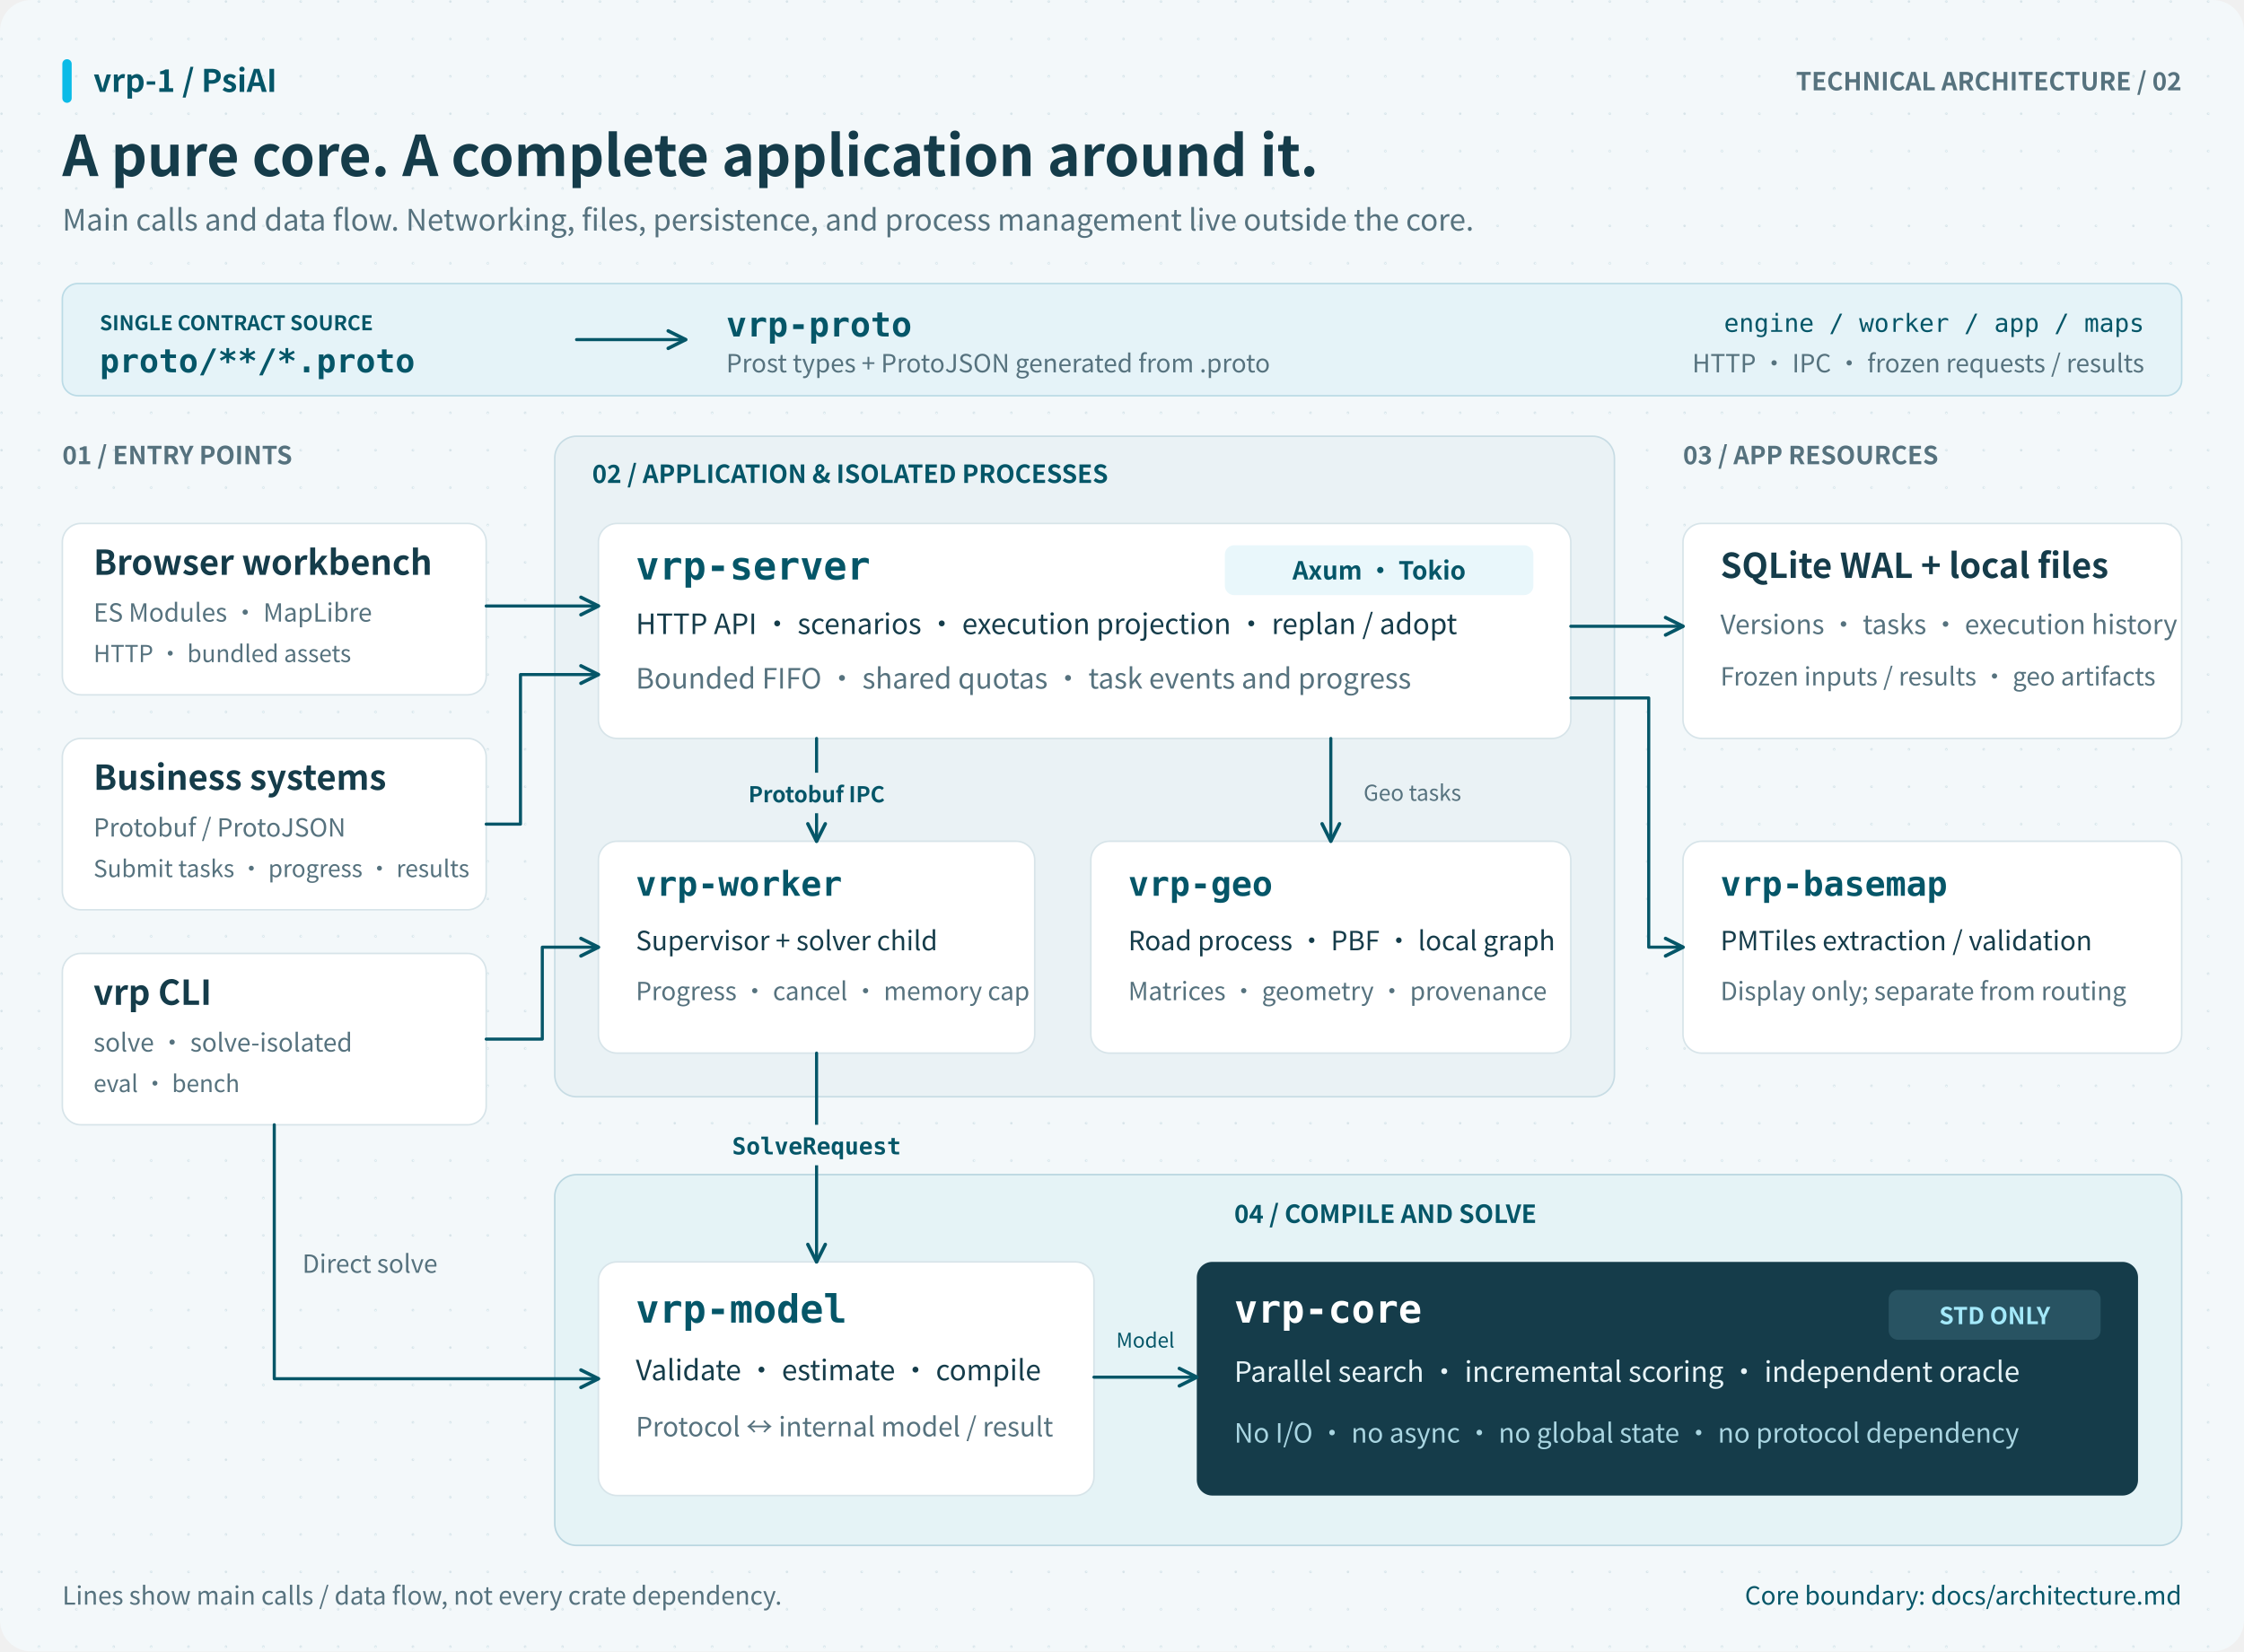
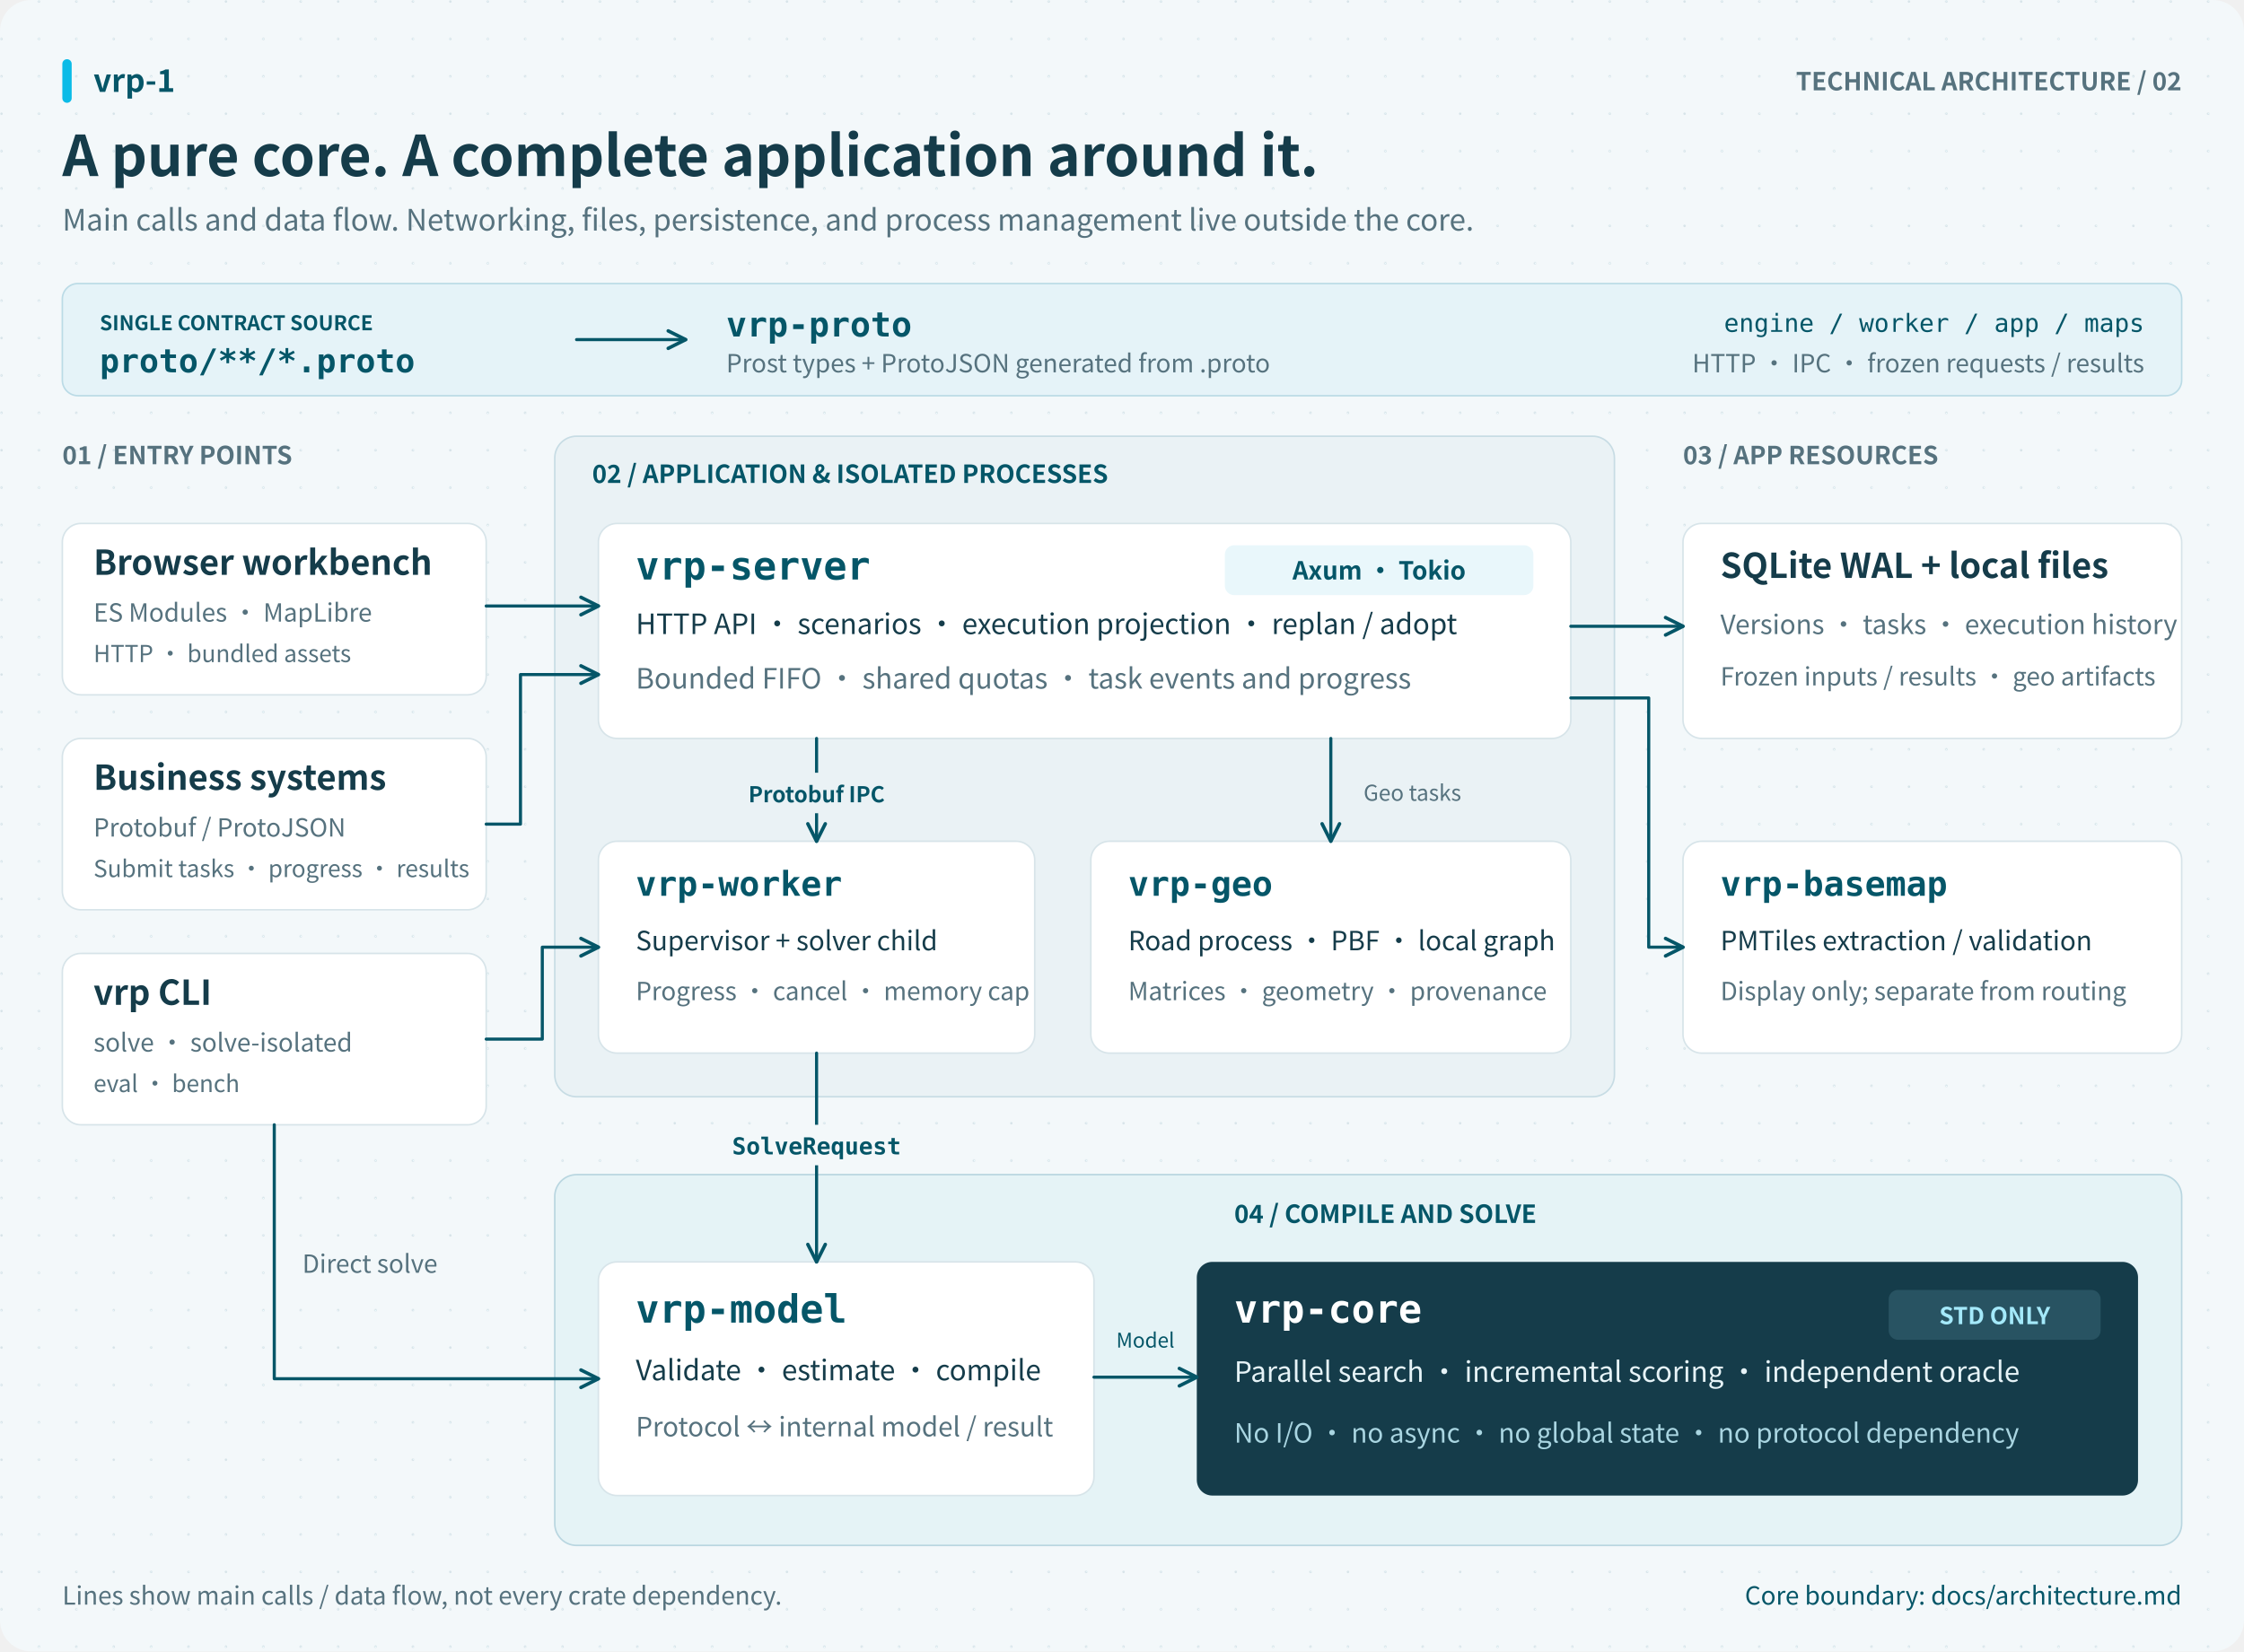
<svg xmlns="http://www.w3.org/2000/svg" width="1440" height="1060" viewBox="0 0 1440 1060" role="img" aria-labelledby="title desc" xml:lang="en">
  <defs>
    <pattern id="grid" width="24" height="24" patternUnits="userSpaceOnUse">
      <circle cx="1" cy="1" r=".8" fill="#d7e4e9" />
    </pattern>
    <marker id="arrow" viewBox="0 0 10 10" refX="9" refY="5" markerWidth="7" markerHeight="7" orient="auto-start-reverse">
      <path d="M1 1 9 5 1 9" fill="none" stroke="#055668" stroke-width="1.6" stroke-linecap="round" stroke-linejoin="round" />
    </marker>
    <marker id="feedback" viewBox="0 0 10 10" refX="9" refY="5" markerWidth="7" markerHeight="7" orient="auto">
      <path d="M1 1 9 5 1 9" fill="none" stroke="#bd5d13" stroke-width="1.6" stroke-linecap="round" stroke-linejoin="round" />
    </marker>
  </defs>
  <style>
    text { font-family: 'Segoe UI', 'Microsoft YaHei', 'Noto Sans CJK SC', sans-serif; }
    .mono { font-family: Consolas, 'DejaVu Sans Mono', monospace; }
  </style>
  <rect width="1440" height="1060" rx="20" fill="#f3f8fa" />
  <rect width="1440" height="1060" rx="20" fill="url(#grid)" />
  <rect x="40" y="38" width="6" height="28" rx="3" fill="#0bbbe7" stroke="none" />
-   <text x="60" y="59" font-size="20" fill="#055668" font-weight="700" text-anchor="start">vrp-1  /  PsiAI</text>
+   <text x="60" y="59" font-size="20" fill="#055668" font-weight="700" text-anchor="start">vrp-1</text>
  <text x="1400" y="58" font-size="16" fill="#56727e" font-weight="600" text-anchor="end">TECHNICAL ARCHITECTURE  /  02</text>
  <text x="40" y="113" font-size="36" fill="#153c4a" font-weight="700" text-anchor="start">A pure core. A complete application around it.</text>
  <text x="40" y="148" font-size="19" fill="#56727e" font-weight="400" text-anchor="start">Main calls and data flow. Networking, files, persistence, and process management live outside the core.</text>
  <rect x="40" y="182" width="1360" height="72" rx="10" fill="#e5f3f8" stroke="#bbdbe6" />
  <text x="64" y="212" font-size="13" fill="#055668" font-weight="700" text-anchor="start">SINGLE CONTRACT SOURCE</text>
  <text x="64" y="239" font-size="21" fill="#055668" font-weight="600" text-anchor="start" class="mono">proto/**/*.proto</text>
  <path d="M370 218 H440" fill="none" stroke="#055668" stroke-width="2" stroke-linecap="round" stroke-linejoin="round" marker-end="url(#arrow)" />
  <text x="466" y="216" font-size="22" fill="#055668" font-weight="600" text-anchor="start" class="mono">vrp-proto</text>
  <text x="466" y="239" font-size="16" fill="#56727e" font-weight="400" text-anchor="start">Prost types + ProtoJSON generated from .proto</text>
  <text x="1376" y="213" font-size="16" fill="#055668" font-weight="500" text-anchor="end" class="mono">engine  /  worker  /  app  /  maps</text>
  <text x="1376" y="239" font-size="16" fill="#56727e" font-weight="400" text-anchor="end">HTTP · IPC · frozen requests / results</text>
  <text x="40" y="298" font-size="16" fill="#56727e" font-weight="600" text-anchor="start">01 / ENTRY POINTS</text>
  <text x="1080" y="298" font-size="16" fill="#56727e" font-weight="600" text-anchor="start">03 / APP RESOURCES</text>
  <rect x="356" y="280" width="680" height="424" rx="14" fill="#eaf2f5" stroke="#c7dce4" />
  <text x="380" y="310" font-size="16" fill="#055668" font-weight="600" text-anchor="start">02 / APPLICATION &amp; ISOLATED PROCESSES</text>
  <rect x="40" y="336" width="272" height="110" rx="12" fill="white" stroke="#d7e4e9" />
  <text x="60" y="369" font-size="22" fill="#153c4a" font-weight="600" text-anchor="start">Browser workbench</text>
  <text x="60" y="399" font-size="16" fill="#56727e" font-weight="400" text-anchor="start">ES Modules · MapLibre</text>
  <text x="60" y="425" font-size="15" fill="#56727e" font-weight="400" text-anchor="start">HTTP · bundled assets</text>
  <rect x="40" y="474" width="272" height="110" rx="12" fill="white" stroke="#d7e4e9" />
  <text x="60" y="507" font-size="22" fill="#153c4a" font-weight="600" text-anchor="start">Business systems</text>
  <text x="60" y="537" font-size="16" fill="#56727e" font-weight="400" text-anchor="start">Protobuf / ProtoJSON</text>
  <text x="60" y="563" font-size="15" fill="#56727e" font-weight="400" text-anchor="start">Submit tasks · progress · results</text>
  <rect x="40" y="612" width="272" height="110" rx="12" fill="white" stroke="#d7e4e9" />
  <text x="60" y="645" font-size="22" fill="#153c4a" font-weight="600" text-anchor="start">vrp CLI</text>
  <text x="60" y="675" font-size="16" fill="#56727e" font-weight="400" text-anchor="start">solve · solve-isolated</text>
  <text x="60" y="701" font-size="15" fill="#56727e" font-weight="400" text-anchor="start">eval · bench</text>
  <rect x="384" y="336" width="624" height="138" rx="12" fill="white" stroke="#d7e4e9" />
  <text x="408" y="372" font-size="25" fill="#055668" font-weight="700" text-anchor="start" class="mono">vrp-server</text>
  <rect x="786" y="350" width="198" height="32" rx="6" fill="#e9f7fb" stroke="none" />
  <text x="885.0" y="372" font-size="16" fill="#055668" font-weight="600" text-anchor="middle">Axum · Tokio</text>
  <text x="408" y="407" font-size="18" fill="#153c4a" font-weight="400" text-anchor="start">HTTP API · scenarios · execution projection · replan / adopt</text>
  <text x="408" y="442" font-size="18" fill="#56727e" font-weight="400" text-anchor="start">Bounded FIFO · shared quotas · task events and progress</text>
  <rect x="384" y="540" width="280" height="136" rx="12" fill="white" stroke="#d7e4e9" />
  <text x="408" y="575" font-size="22" fill="#055668" font-weight="600" text-anchor="start" class="mono">vrp-worker</text>
  <text x="408" y="610" font-size="17" fill="#153c4a" font-weight="400" text-anchor="start">Supervisor + solver child</text>
  <text x="408" y="642" font-size="16" fill="#56727e" font-weight="400" text-anchor="start">Progress · cancel · memory cap</text>
  <rect x="700" y="540" width="308" height="136" rx="12" fill="white" stroke="#d7e4e9" />
  <text x="724" y="575" font-size="22" fill="#055668" font-weight="600" text-anchor="start" class="mono">vrp-geo</text>
  <text x="724" y="610" font-size="17" fill="#153c4a" font-weight="400" text-anchor="start">Road process · PBF · local graph</text>
  <text x="724" y="642" font-size="16" fill="#56727e" font-weight="400" text-anchor="start">Matrices · geometry · provenance</text>
  <rect x="1080" y="336" width="320" height="138" rx="12" fill="white" stroke="#d7e4e9" />
  <text x="1104" y="371" font-size="22" fill="#153c4a" font-weight="600" text-anchor="start">SQLite WAL + local files</text>
  <text x="1104" y="407" font-size="17" fill="#56727e" font-weight="400" text-anchor="start">Versions · tasks · execution history</text>
  <text x="1104" y="440" font-size="16" fill="#56727e" font-weight="400" text-anchor="start">Frozen inputs / results · geo artifacts</text>
  <rect x="1080" y="540" width="320" height="136" rx="12" fill="white" stroke="#d7e4e9" />
  <text x="1104" y="575" font-size="22" fill="#055668" font-weight="600" text-anchor="start" class="mono">vrp-basemap</text>
  <text x="1104" y="610" font-size="17" fill="#153c4a" font-weight="400" text-anchor="start">PMTiles extraction / validation</text>
  <text x="1104" y="642" font-size="16" fill="#56727e" font-weight="400" text-anchor="start">Display only; separate from routing</text>
  <path d="M312 389 H384" fill="none" stroke="#055668" stroke-width="2" stroke-linecap="round" stroke-linejoin="round" marker-end="url(#arrow)" />
  <path d="M312 529 H334 V433 H384" fill="none" stroke="#055668" stroke-width="2" stroke-linecap="round" stroke-linejoin="round" marker-end="url(#arrow)" />
  <path d="M1008 402 H1080" fill="none" stroke="#055668" stroke-width="2" stroke-linecap="round" stroke-linejoin="round" marker-end="url(#arrow)" />
  <path d="M524 474 V540" fill="none" stroke="#055668" stroke-width="2" stroke-linecap="round" stroke-linejoin="round" marker-end="url(#arrow)" />
  <rect x="444" y="496" width="160" height="26" rx="2" fill="#eaf2f5" stroke="none" />
  <text x="524" y="515" font-size="14" fill="#055668" font-weight="600" text-anchor="middle">Protobuf IPC</text>
  <path d="M854 474 V540" fill="none" stroke="#055668" stroke-width="2" stroke-linecap="round" stroke-linejoin="round" marker-end="url(#arrow)" />
  <text x="875" y="514" font-size="14" fill="#56727e" font-weight="400" text-anchor="start">Geo tasks</text>
  <path d="M1008 448 H1058 V608 H1080" fill="none" stroke="#055668" stroke-width="2" stroke-linecap="round" stroke-linejoin="round" marker-end="url(#arrow)" />
  <path d="M312 667 H348 V608 H384" fill="none" stroke="#055668" stroke-width="2" stroke-linecap="round" stroke-linejoin="round" marker-end="url(#arrow)" />
  <rect x="356" y="754" width="1044" height="238" rx="14" fill="#e5f3f6" stroke="#b9d6e0" />
  <text x="792" y="785" font-size="16" fill="#055668" font-weight="600" text-anchor="start">04 / COMPILE AND SOLVE</text>
  <rect x="384" y="810" width="318" height="150" rx="12" fill="white" stroke="#d7e4e9" />
  <text x="408" y="849" font-size="25" fill="#055668" font-weight="600" text-anchor="start" class="mono">vrp-model</text>
  <text x="408" y="886" font-size="18" fill="#153c4a" font-weight="400" text-anchor="start">Validate · estimate · compile</text>
  <text x="408" y="922" font-size="17" fill="#56727e" font-weight="400" text-anchor="start">Protocol ↔ internal model / result</text>
  <rect x="768" y="810" width="604" height="150" rx="10" fill="#153c4a" stroke="none" />
  <text x="792" y="849" font-size="25" fill="white" font-weight="700" text-anchor="start" class="mono">vrp-core</text>
  <rect x="1212" y="828" width="136" height="32" rx="6" fill="#285362" stroke="none" />
  <text x="1280.0" y="850" font-size="15" fill="#a4e9fa" font-weight="600" text-anchor="middle">STD ONLY</text>
  <text x="792" y="887" font-size="18" fill="#e6f3f7" font-weight="400" text-anchor="start">Parallel search · incremental scoring · independent oracle</text>
  <text x="792" y="926" font-size="17" fill="#a9d5e1" font-weight="400" text-anchor="start">No I/O · no async · no global state · no protocol dependency</text>
  <path d="M524 676 V810" fill="none" stroke="#055668" stroke-width="2" stroke-linecap="round" stroke-linejoin="round" marker-end="url(#arrow)" />
  <rect x="432" y="722" width="184" height="26" rx="2" fill="#f3f8fa" stroke="none" />
  <text x="524" y="741" font-size="15" fill="#055668" font-weight="600" text-anchor="middle" class="mono">SolveRequest</text>
  <path d="M176 722 V885 H384" fill="none" stroke="#055668" stroke-width="2" stroke-linecap="round" stroke-linejoin="round" marker-end="url(#arrow)" />
  <rect x="182" y="797" width="154" height="28" rx="2" fill="#f3f8fa" stroke="none" />
  <text x="194" y="817" font-size="16" fill="#56727e" font-weight="400" text-anchor="start">Direct solve</text>
  <path d="M702 884 H768" fill="none" stroke="#055668" stroke-width="2" stroke-linecap="round" stroke-linejoin="round" marker-end="url(#arrow)" />
  <text x="735" y="865" font-size="13" fill="#055668" font-weight="500" text-anchor="middle">Model</text>
  <text x="40" y="1030" font-size="16" fill="#56727e" font-weight="400" text-anchor="start">Lines show main calls / data flow, not every crate dependency.</text>
  <text x="1400" y="1030" font-size="16" fill="#055668" font-weight="500" text-anchor="end">Core boundary: docs/architecture.md</text>
</svg>
